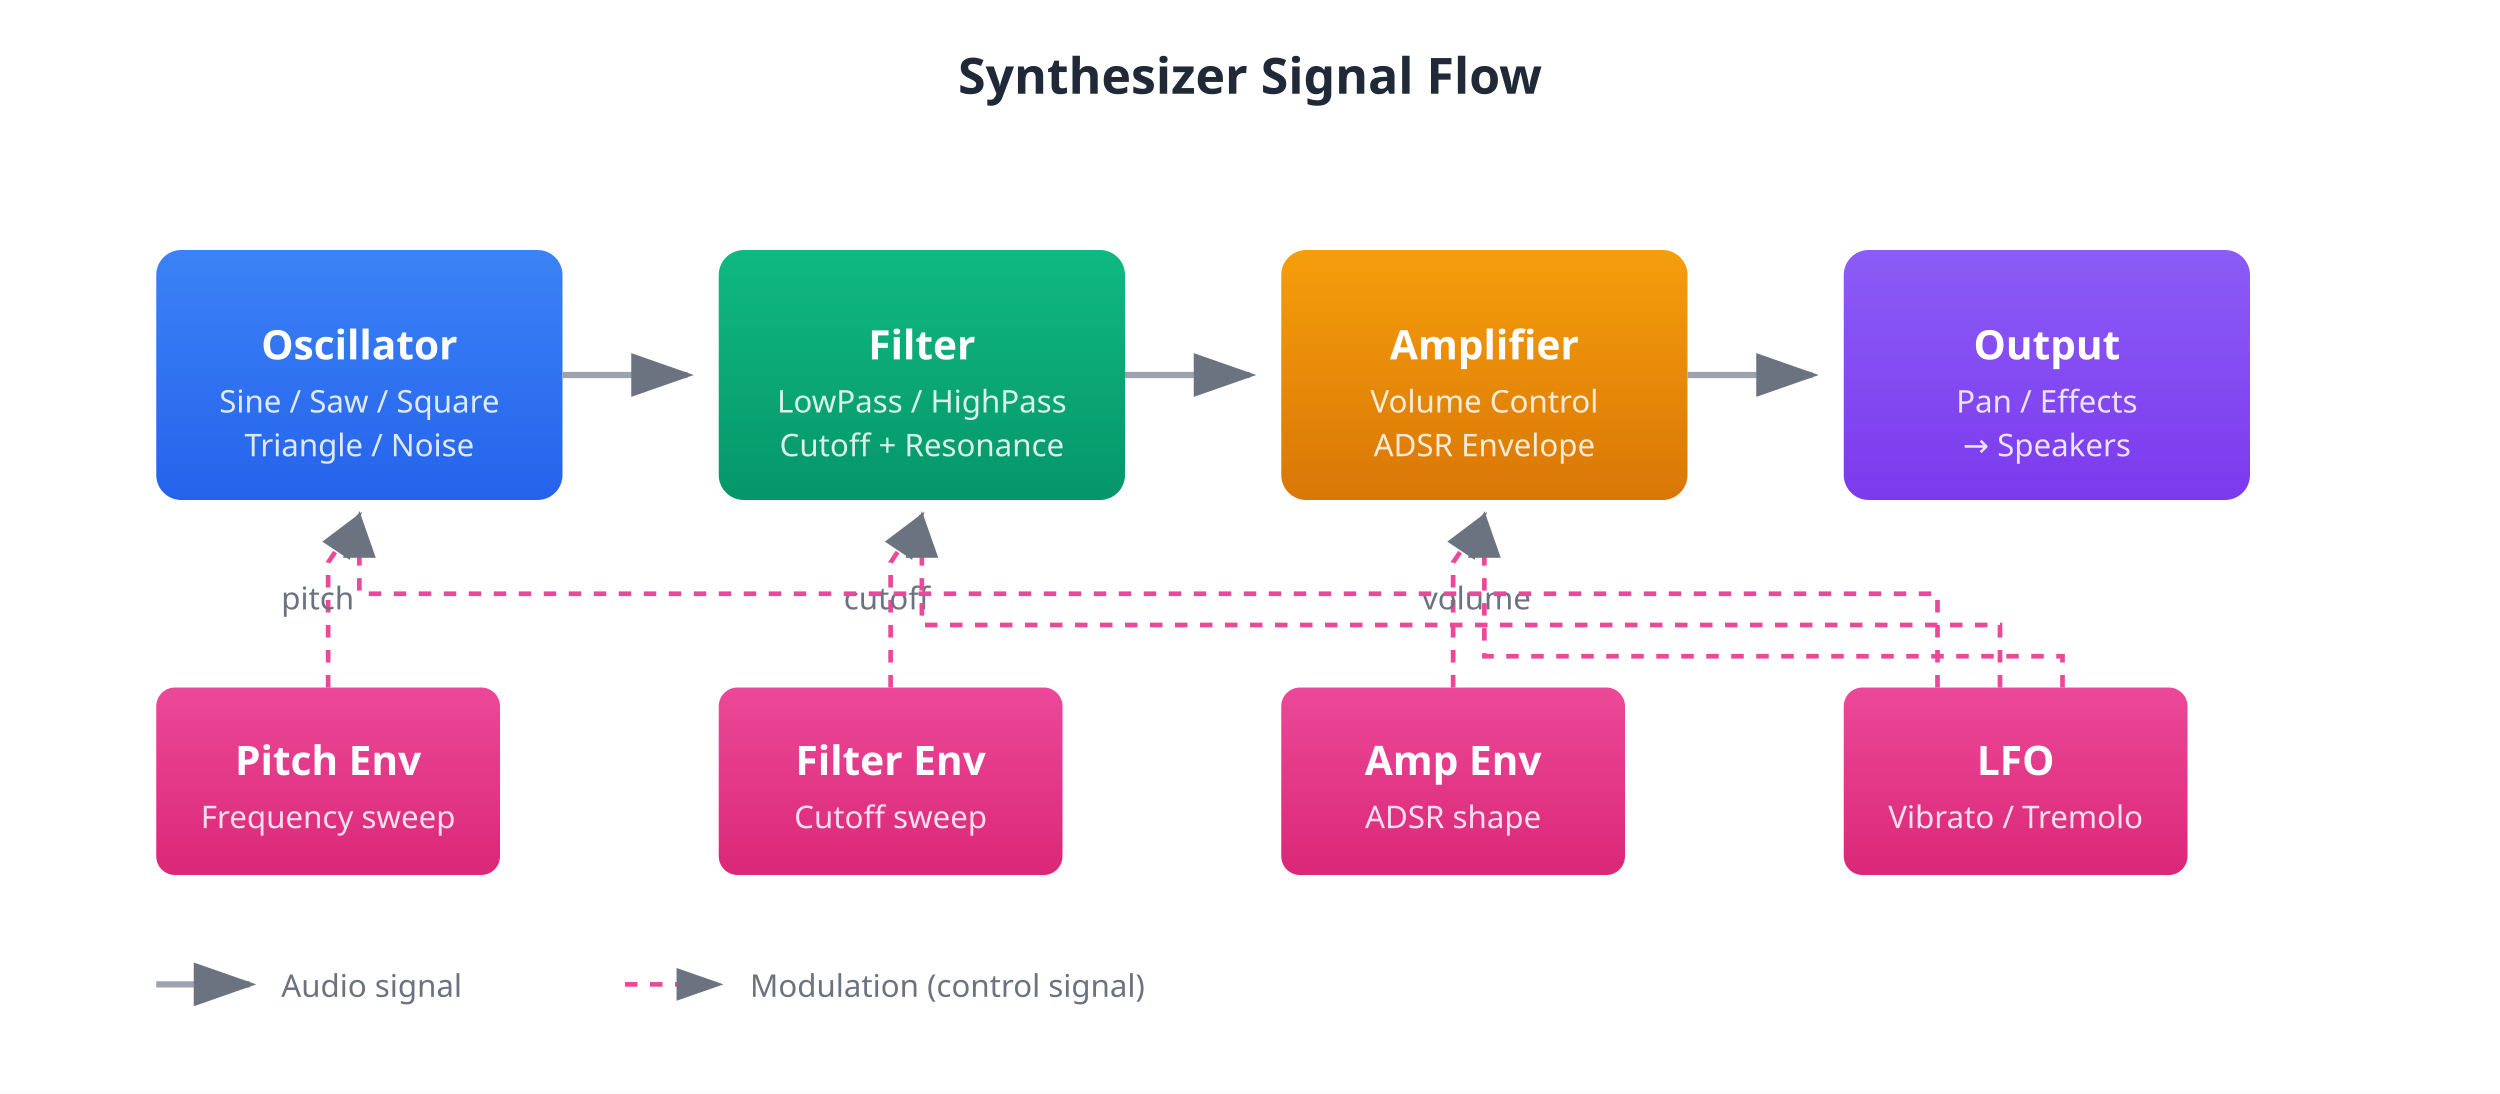
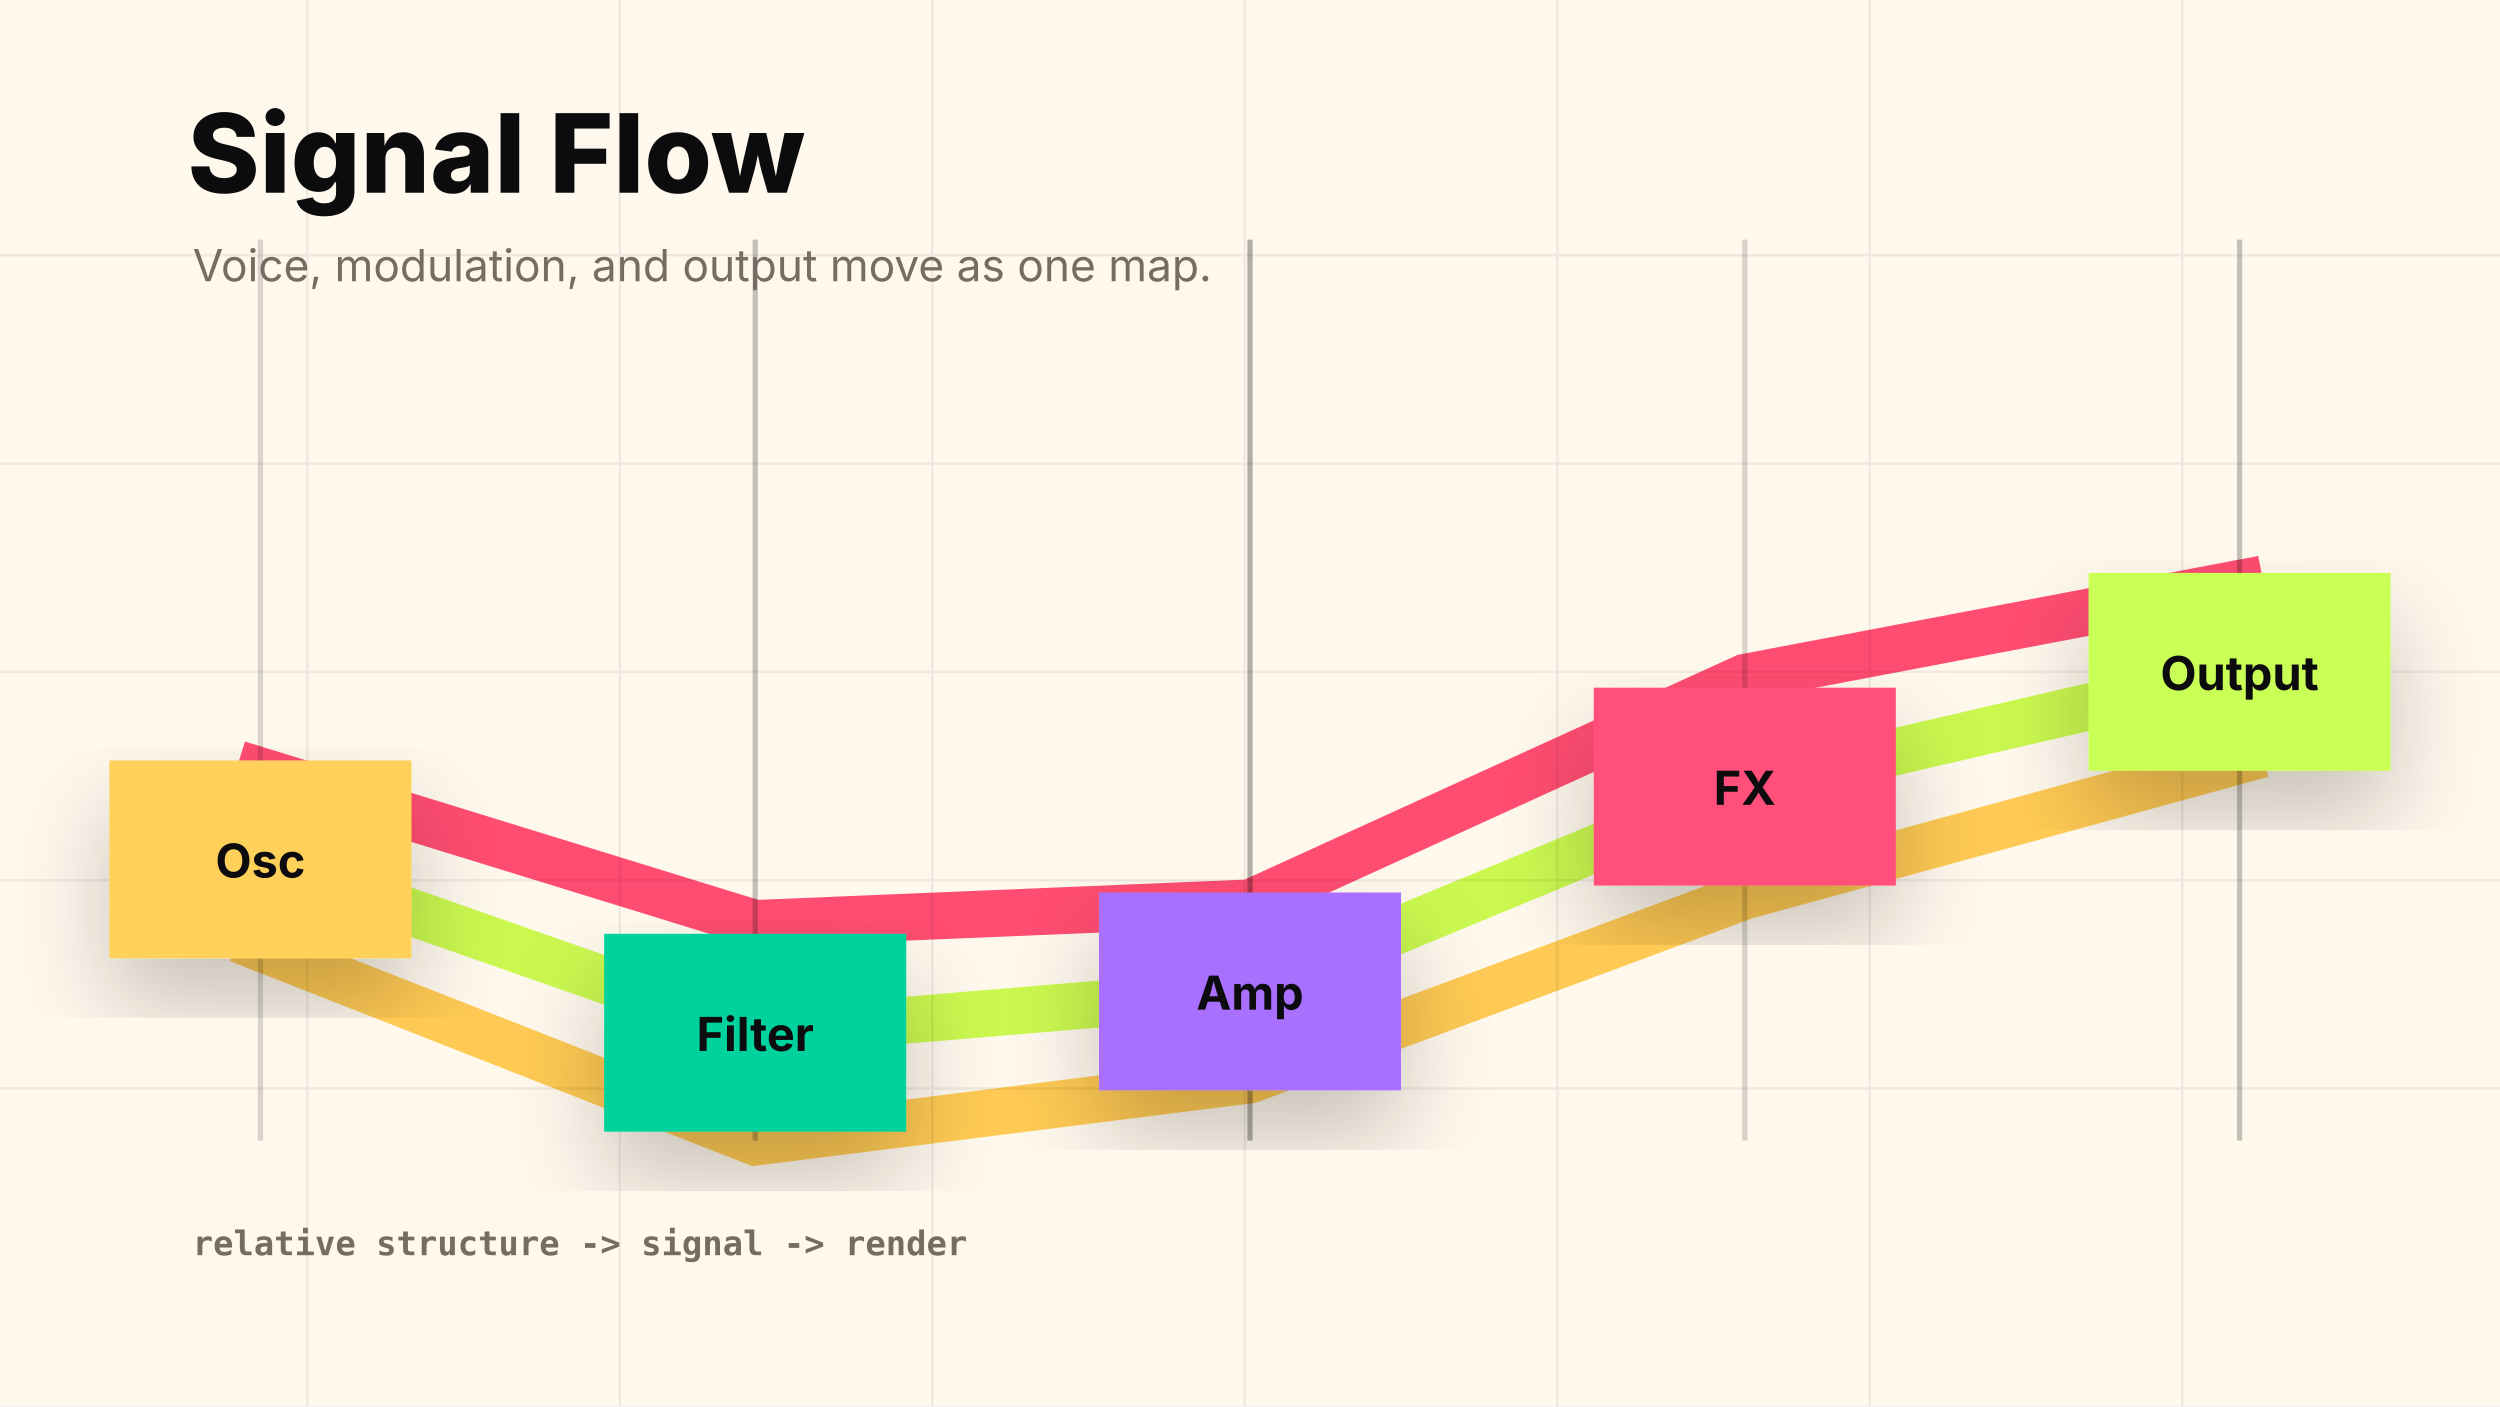
- <svg xmlns="http://www.w3.org/2000/svg" viewBox="0 0 800 350">
+ <svg xmlns="http://www.w3.org/2000/svg" viewBox="0 0 960 540" role="img" aria-labelledby="title desc">
+   <style>
+   :root{color-scheme:light dark}.bg{fill:#fff8ed}.grid{stroke:#0c0b0d;stroke-opacity:.06}.ink{fill:#0c0b0d}.muted{fill:#756c62}.rail{fill:none;stroke-linecap:square;stroke-width:18;mix-blend-mode:multiply}.r0{stroke:#ff4f7a}.r1{stroke:#caff55}.r2{stroke:#ffd05a}.tick{fill:#0c0b0d}.node rect{filter:url(#soft)}.node text{fill:#0c0b0d;font:700 18px ui-sans-serif,-apple-system,BlinkMacSystemFont,'Segoe UI',sans-serif;text-anchor:middle}.mono{font:600 13px ui-monospace,SFMono-Regular,Menlo,monospace}@media(prefers-color-scheme:dark){.bg{fill:#08070a}.grid{stroke:#fff8ed;stroke-opacity:.07}.ink{fill:#fff8ed}.muted{fill:#b5aca1}.rail{mix-blend-mode:screen;opacity:.88}.tick{fill:#fff8ed}.node text{fill:#08070a}}
+ </style>
  <defs>
-     <marker id="arrow-flow" markerWidth="10" markerHeight="7" refX="9" refY="3.5" orient="auto">
-       <polygon points="0 0, 10 3.5, 0 7" fill="#6b7280" />
-     </marker>
-     <linearGradient id="oscGradFlow" x1="0%" y1="0%" x2="0%" y2="100%">
-       <stop offset="0%" style="stop-color:#3b82f6" />
-       <stop offset="100%" style="stop-color:#2563eb" />
-     </linearGradient>
-     <linearGradient id="filterGradFlow" x1="0%" y1="0%" x2="0%" y2="100%">
-       <stop offset="0%" style="stop-color:#10b981" />
-       <stop offset="100%" style="stop-color:#059669" />
-     </linearGradient>
-     <linearGradient id="ampGradFlow" x1="0%" y1="0%" x2="0%" y2="100%">
-       <stop offset="0%" style="stop-color:#f59e0b" />
-       <stop offset="100%" style="stop-color:#d97706" />
-     </linearGradient>
-     <linearGradient id="outGradFlow" x1="0%" y1="0%" x2="0%" y2="100%">
-       <stop offset="0%" style="stop-color:#8b5cf6" />
-       <stop offset="100%" style="stop-color:#7c3aed" />
-     </linearGradient>
-     <linearGradient id="envGradFlow" x1="0%" y1="0%" x2="0%" y2="100%">
-       <stop offset="0%" style="stop-color:#ec4899" />
-       <stop offset="100%" style="stop-color:#db2777" />
-     </linearGradient>
+     <filter id="soft" x="-30%" y="-30%" width="160%" height="160%">
+       <feDropShadow dx="0" dy="18" stdDeviation="18" flood-color="#000" flood-opacity=".22" />
+     </filter>
  </defs>
-   <style>
-     .bg { fill: #ffffff; }
-     .main-title { font: bold 16px sans-serif; fill: #1f2937; }
-     .box-title { font: bold 13px sans-serif; fill: white; }
-     .box-sub { font: 10px sans-serif; fill: rgba(255,255,255,0.85); }
-     .label { font: 10px sans-serif; fill: #6b7280; }
-     .arrow { stroke: #9ca3af; stroke-width: 2; fill: none; marker-end: url(#arrow-flow); }
-     .mod-arrow { stroke: #ec4899; stroke-width: 1.5; fill: none; marker-end: url(#arrow-flow); stroke-dasharray: 4; }
- 
-     @media (prefers-color-scheme: dark) {
-       .bg { fill: #1f2937; }
-       .main-title { fill: #f3f4f6; }
-       .label { fill: #9ca3af; }
-     }
-   </style>
-   <rect width="800" height="350" class="bg" />
-   <text x="400" y="30" text-anchor="middle" class="main-title">Synthesizer Signal Flow</text>
-   <g transform="translate(50, 80)">
-     <rect width="130" height="80" rx="8" fill="url(#oscGradFlow)" />
-     <text x="65" y="35" text-anchor="middle" class="box-title">Oscillator</text>
-     <text x="65" y="52" text-anchor="middle" class="box-sub">Sine / Saw / Square</text>
-     <text x="65" y="66" text-anchor="middle" class="box-sub">Triangle / Noise</text>
+   <rect class="bg" width="960" height="540" />
+   <path class="grid" d="M0 98H960M0 178H960M0 258H960M0 338H960M0 418H960M118 0V540M238 0V540M358 0V540M478 0V540M598 0V540M718 0V540M838 0V540" />
+   <rect class="tick" x="99" y="92" width="2" height="346" opacity="0.16" />
+   <rect class="tick" x="289" y="92" width="2" height="346" opacity="0.24" />
+   <rect class="tick" x="479" y="92" width="2" height="346" opacity="0.32" />
+   <rect class="tick" x="669" y="92" width="2" height="346" opacity="0.16" />
+   <rect class="tick" x="859" y="92" width="2" height="346" opacity="0.24" />
+   <text class="ink" x="72" y="74" font-family="ui-sans-serif,-apple-system,BlinkMacSystemFont,'Segoe UI',sans-serif" font-size="42" font-weight="760">Signal Flow</text>
+   <text class="muted" x="74" y="108" font-family="ui-sans-serif,-apple-system,BlinkMacSystemFont,'Segoe UI',sans-serif" font-size="17">Voice, modulation, and output move as one map.</text>
+   <text class="muted mono" x="74" y="482">relative structure -&gt; signal -&gt; render</text>
+   <path class="rail r0" d="M 100.0 296.0 L 290.0 354.6 L 480.0 346.7 L 670.0 260.1 L 860.0 224.0" />
+   <path class="rail r1" d="M 100.0 330.0 L 290.0 396.6 L 480.0 380.7 L 670.0 302.1 L 860.0 258.0" />
+   <path class="rail r2" d="M 100.0 364.0 L 290.0 438.6 L 480.0 414.7 L 670.0 344.1 L 860.0 292.0" />
+   <g class="node" transform="translate(42 292)">
+     <rect fill="#ffd05a" width="116" height="76" />
+     <text x="58" y="45">Osc</text>
  </g>
-   <line x1="180" y1="120" x2="220" y2="120" class="arrow" />
-   <g transform="translate(230, 80)">
-     <rect width="130" height="80" rx="8" fill="url(#filterGradFlow)" />
-     <text x="65" y="35" text-anchor="middle" class="box-title">Filter</text>
-     <text x="65" y="52" text-anchor="middle" class="box-sub">LowPass / HighPass</text>
-     <text x="65" y="66" text-anchor="middle" class="box-sub">Cutoff + Resonance</text>
+   <g class="node" transform="translate(232 358.5716)">
+     <rect fill="#00d29e" width="116" height="76" />
+     <text x="58" y="45">Filter</text>
  </g>
-   <line x1="360" y1="120" x2="400" y2="120" class="arrow" />
-   <g transform="translate(410, 80)">
-     <rect width="130" height="80" rx="8" fill="url(#ampGradFlow)" />
-     <text x="65" y="35" text-anchor="middle" class="box-title">Amplifier</text>
-     <text x="65" y="52" text-anchor="middle" class="box-sub">Volume Control</text>
-     <text x="65" y="66" text-anchor="middle" class="box-sub">ADSR Envelope</text>
+   <g class="node" transform="translate(422 342.7176)">
+     <rect fill="#a970ff" width="116" height="76" />
+     <text x="58" y="45">Amp</text>
  </g>
-   <line x1="540" y1="120" x2="580" y2="120" class="arrow" />
-   <g transform="translate(590, 80)">
-     <rect width="130" height="80" rx="8" fill="url(#outGradFlow)" />
-     <text x="65" y="35" text-anchor="middle" class="box-title">Output</text>
-     <text x="65" y="52" text-anchor="middle" class="box-sub">Pan / Effects</text>
-     <text x="65" y="66" text-anchor="middle" class="box-sub">→ Speakers</text>
+   <g class="node" transform="translate(612 264.0675)">
+     <rect fill="#ff4f7a" width="116" height="76" />
+     <text x="58" y="45">FX</text>
  </g>
-   <g transform="translate(50, 220)">
-     <rect width="110" height="60" rx="6" fill="url(#envGradFlow)" />
-     <text x="55" y="28" text-anchor="middle" class="box-title">Pitch Env</text>
-     <text x="55" y="45" text-anchor="middle" class="box-sub">Frequency sweep</text>
-   </g>
-   <path d="M 105,220 L 105,180 L 115,165" class="mod-arrow" />
-   <text x="90" y="195" class="label">pitch</text>
-   <g transform="translate(230, 220)">
-     <rect width="110" height="60" rx="6" fill="url(#envGradFlow)" />
-     <text x="55" y="28" text-anchor="middle" class="box-title">Filter Env</text>
-     <text x="55" y="45" text-anchor="middle" class="box-sub">Cutoff sweep</text>
-   </g>
-   <path d="M 285,220 L 285,180 L 295,165" class="mod-arrow" />
-   <text x="270" y="195" class="label">cutoff</text>
-   <g transform="translate(410, 220)">
-     <rect width="110" height="60" rx="6" fill="url(#envGradFlow)" />
-     <text x="55" y="28" text-anchor="middle" class="box-title">Amp Env</text>
-     <text x="55" y="45" text-anchor="middle" class="box-sub">ADSR shape</text>
-   </g>
-   <path d="M 465,220 L 465,180 L 475,165" class="mod-arrow" />
-   <text x="455" y="195" class="label">volume</text>
-   <g transform="translate(590, 220)">
-     <rect width="110" height="60" rx="6" fill="url(#envGradFlow)" />
-     <text x="55" y="28" text-anchor="middle" class="box-title">LFO</text>
-     <text x="55" y="45" text-anchor="middle" class="box-sub">Vibrato / Tremolo</text>
-   </g>
-   <path d="M 620,220 L 620,190 L 115,190 L 115,165" class="mod-arrow" stroke-dasharray="3" />
-   <path d="M 640,220 L 640,200 L 295,200 L 295,165" class="mod-arrow" stroke-dasharray="3" />
-   <path d="M 660,220 L 660,210 L 475,210 L 475,165" class="mod-arrow" stroke-dasharray="3" />
-   <g transform="translate(50, 310)">
-     <line x1="0" y1="5" x2="30" y2="5" class="arrow" />
-     <text x="40" y="9" class="label">Audio signal</text>
-     <line x1="150" y1="5" x2="180" y2="5" class="mod-arrow" />
-     <text x="190" y="9" class="label">Modulation (control signal)</text>
+   <g class="node" transform="translate(802 220.0021)">
+     <rect fill="#caff55" width="116" height="76" />
+     <text x="58" y="45">Output</text>
  </g>
</svg>
